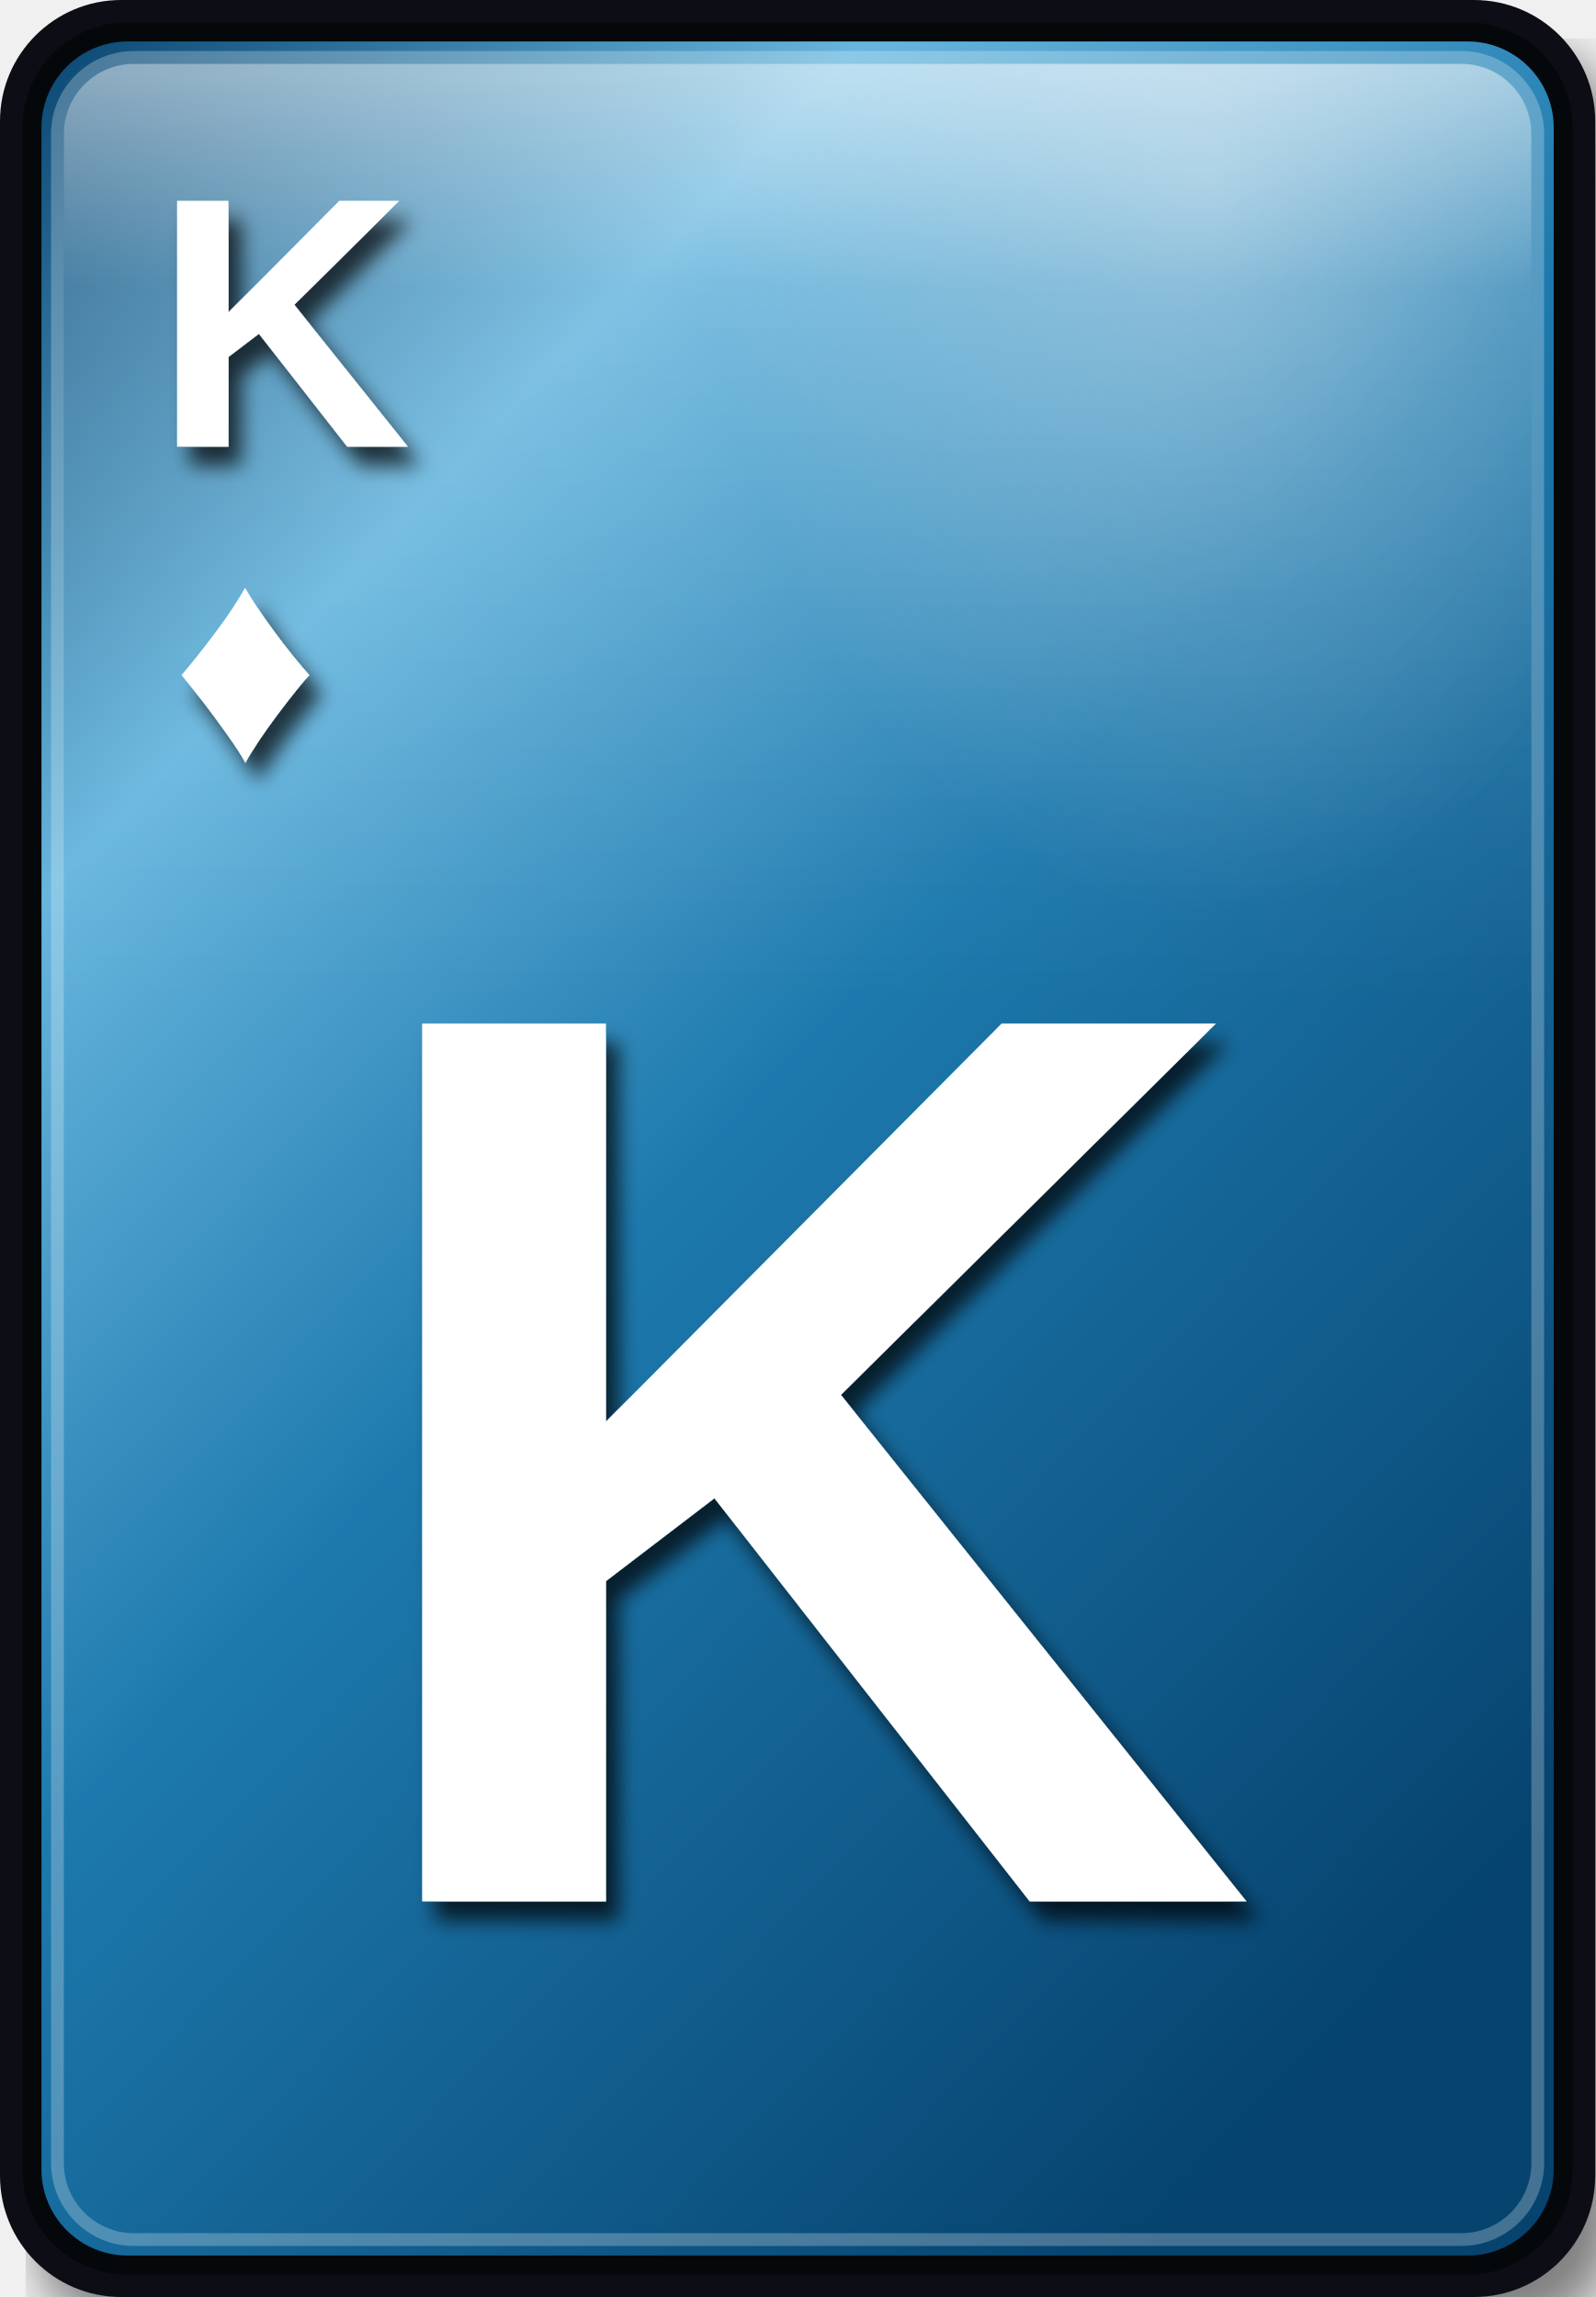
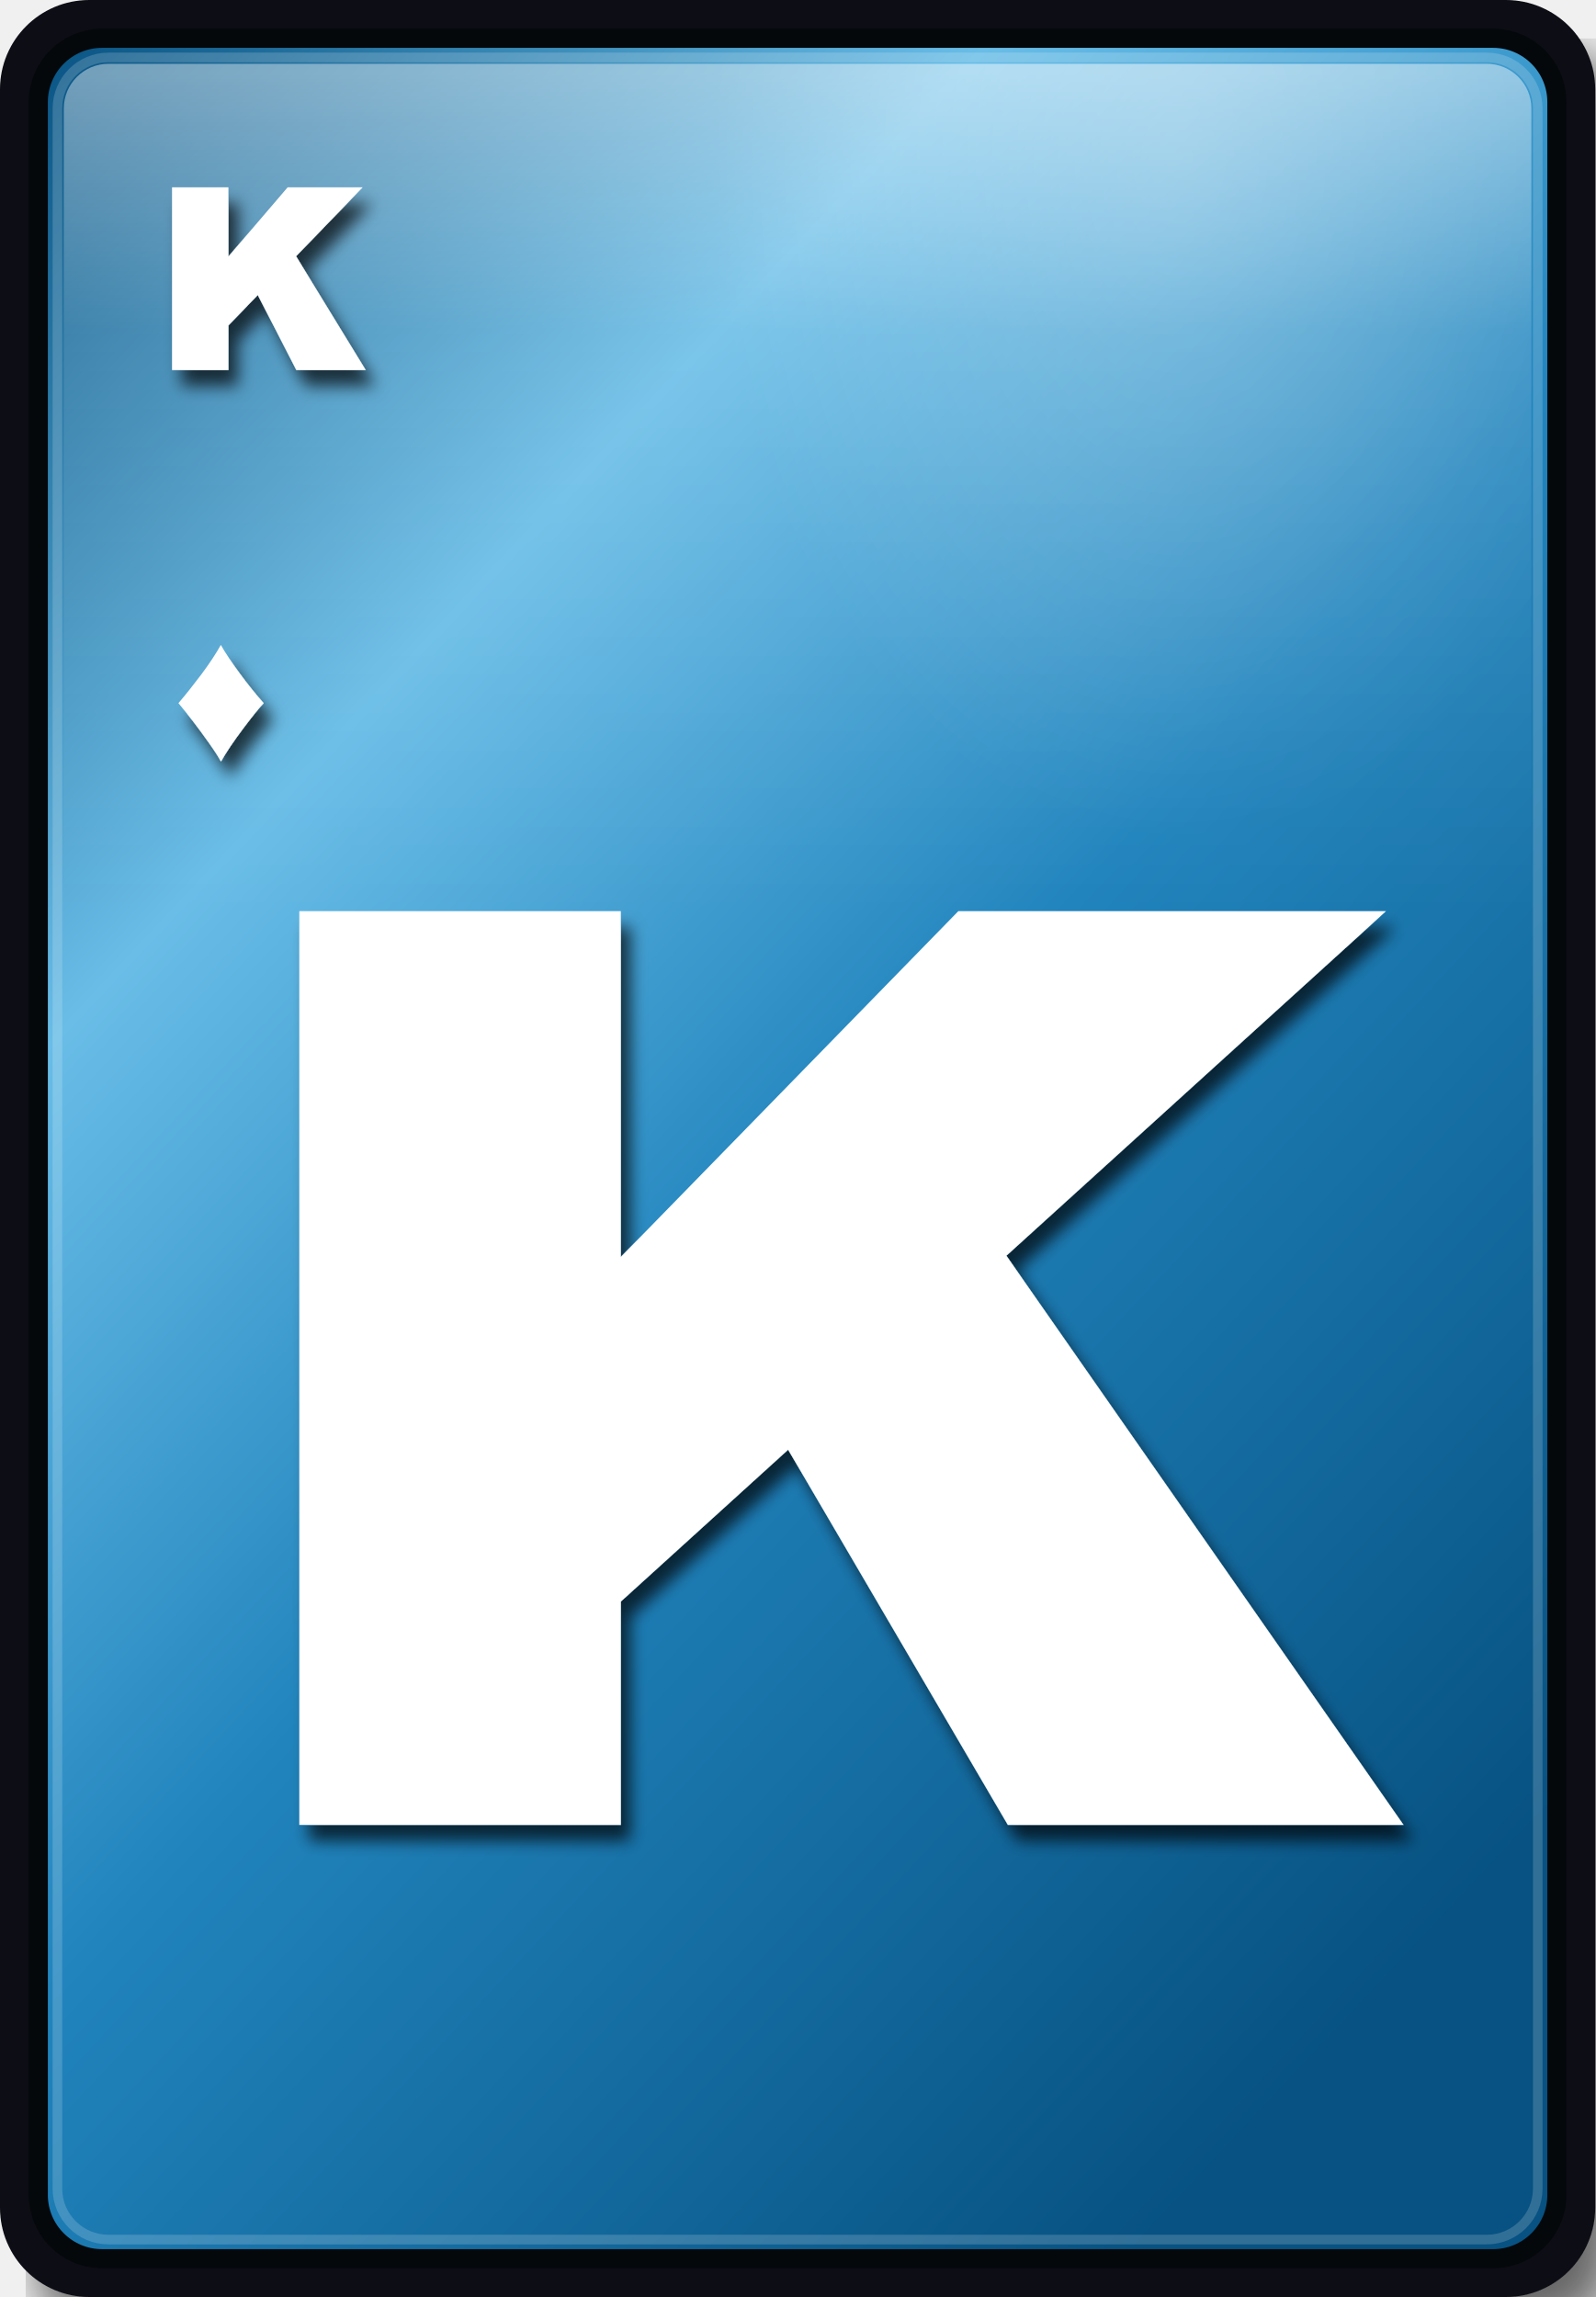
<svg xmlns="http://www.w3.org/2000/svg" viewBox="0 0 250 360">
-   <g transform="translate(0 0) scale(1)">
+   <g transform="translate(0 0) scale(1)" shape-rendering="geometricPrecision" text-rendering="geometricPrecision">
    <defs>
-       <linearGradient id="gradient-Kd" x1="0" y1="0" x2="0.72" y2="1">
-         <stop stop-color="#06436f" />
-         <stop offset=".26" stop-color="#67b6de" />
-         <stop offset=".54" stop-color="#1d79ad" />
-         <stop offset="1" stop-color="#06436f" />
+       <linearGradient id="gradient-Kd" x1="0" y1="0" x2=".72" y2="1">
+         <stop stop-color="#075282" />
+         <stop offset=".3" stop-color="#69bde7" />
+         <stop offset=".58" stop-color="#2184bd" />
+         <stop offset="1" stop-color="#075282" />
      </linearGradient>
      <linearGradient id="shine-Kd" x1="0" y1="0" x2="0" y2="1">
-         <stop stop-color="#fff" stop-opacity=".52" />
-         <stop offset=".1" stop-color="#fff" stop-opacity=".16" />
-         <stop offset=".43" stop-color="#fff" stop-opacity="0" />
+         <stop stop-color="#fff" stop-opacity=".42" />
+         <stop offset=".12" stop-color="#fff" stop-opacity=".12" />
+         <stop offset=".39" stop-color="#fff" stop-opacity="0" />
      </linearGradient>
-       <radialGradient id="glow-Kd" cx="78%" cy="5%" r="68%">
-         <stop stop-color="#fff" stop-opacity=".35" />
-         <stop offset=".5" stop-color="#fff" stop-opacity="0" />
+       <radialGradient id="glow-Kd" cx="76%" cy="4%" r="66%">
+         <stop stop-color="#fff" stop-opacity=".22" />
+         <stop offset=".48" stop-color="#fff" stop-opacity="0" />
      </radialGradient>
-       <filter id="shadow-Kd" x="-20%" y="-20%" width="140%" height="140%">
-         <feDropShadow dx="4" dy="6" stdDeviation="4" flood-color="#000" flood-opacity=".48" />
+       <filter id="shadow-Kd" x="-20%" y="-20%" width="145%" height="150%">
+         <feDropShadow dx="4" dy="6" stdDeviation="4" flood-color="#000" flood-opacity=".58" />
      </filter>
-       <filter id="text-shadow-Kd" x="-20%" y="-20%" width="140%" height="150%">
-         <feDropShadow dx="2" dy="3" stdDeviation="1.5" flood-color="#000" flood-opacity=".72" />
+       <filter id="text-shadow-Kd" x="-25%" y="-25%" width="150%" height="155%">
+         <feDropShadow dx="1.5" dy="2.5" stdDeviation="1.2" flood-color="#000" flood-opacity=".7" />
      </filter>
    </defs>
-     <rect x="0" y="0" width="250" height="360" rx="19" fill="#0a0e14" filter="url(#shadow-Kd)" />
-     <rect x="5" y="5" width="240" height="350" rx="15" fill="url(#gradient-Kd)" stroke="#05080b" stroke-width="3" />
-     <rect x="9" y="9" width="232" height="342" rx="12" fill="none" stroke="#fff" stroke-opacity=".25" stroke-width="2" />
-     <rect x="10" y="10" width="230" height="340" rx="11" fill="url(#glow-Kd)" />
-     <rect x="10" y="10" width="230" height="340" rx="11" fill="url(#shine-Kd)" />
+     <rect x="0" y="0" width="250" height="360" rx="14" fill="#0a0e14" filter="url(#shadow-Kd)" />
+     <rect x="6" y="6" width="238" height="348" rx="10" fill="url(#gradient-Kd)" stroke="#05080b" stroke-width="3" />
+     <rect x="9" y="9" width="232" height="342" rx="8" fill="none" stroke="#fff" stroke-opacity=".17" stroke-width="1.5" />
+     <rect x="10" y="10" width="230" height="340" rx="7" fill="url(#glow-Kd)" />
+     <rect x="10" y="10" width="230" height="340" rx="7" fill="url(#shine-Kd)" />
    <g fill="#fff" filter="url(#text-shadow-Kd)">
-       <text x="24" y="70" font-family="Arial Black, Arial, sans-serif" font-size="56" font-weight="900" letter-spacing="-3">K</text>
-       <text x="27" y="119" font-family="Georgia, 'Times New Roman', serif" font-size="45">♦</text>
-       <text x="125" y="298" text-anchor="middle" font-family="Arial Black, Arial, sans-serif" font-size="200" font-weight="900" letter-spacing="-7">K</text>
+       <path d="M0.074,-0.716L0.295,-0.716 0.295,-0.445 0.527,-0.716 0.821,-0.716 0.56,-0.446 0.833,0 0.561,0 0.41,-0.294 0.295,-0.175 0.295,0 0.074,0z" transform="matrix(40 0 0 40 24 58)" />
+       <text x="27" y="119" font-family="Georgia, 'Times New Roman', serif" font-size="30">♦</text>
+       <path d="M0.074,-0.716L0.295,-0.716 0.295,-0.445 0.527,-0.716 0.821,-0.716 0.56,-0.446 0.833,0 0.561,0 0.41,-0.294 0.295,-0.175 0.295,0 0.074,0z" transform="matrix(228 0 0 200 30.03711 286)" />
    </g>
  </g>
</svg>
